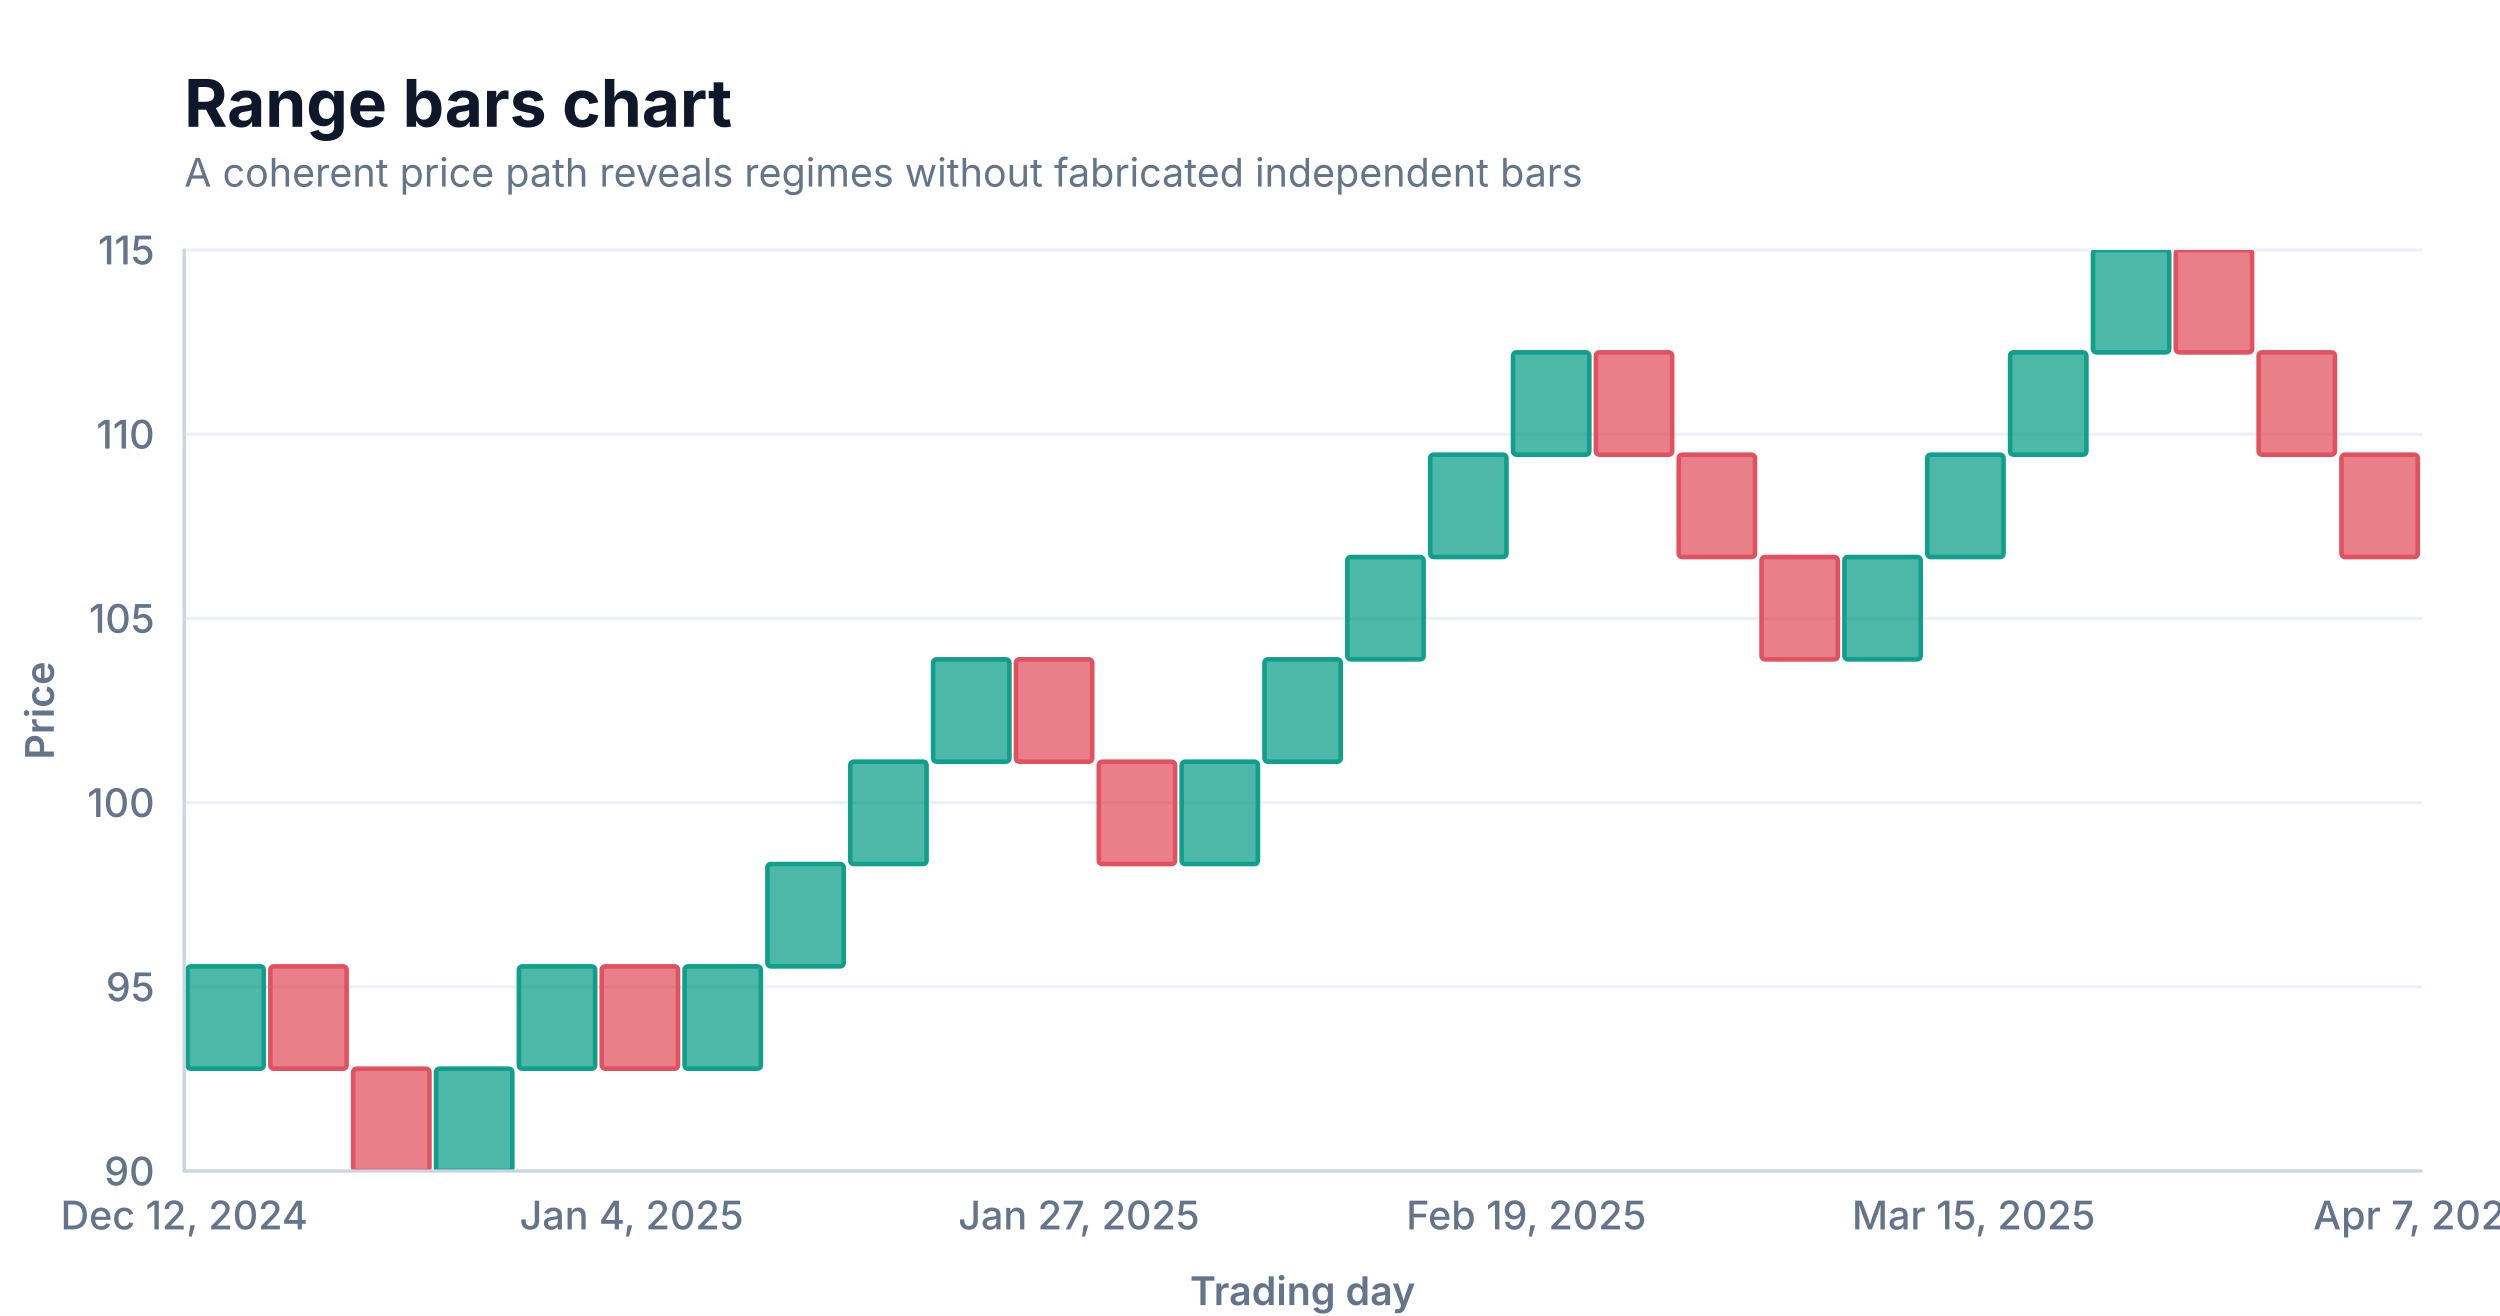
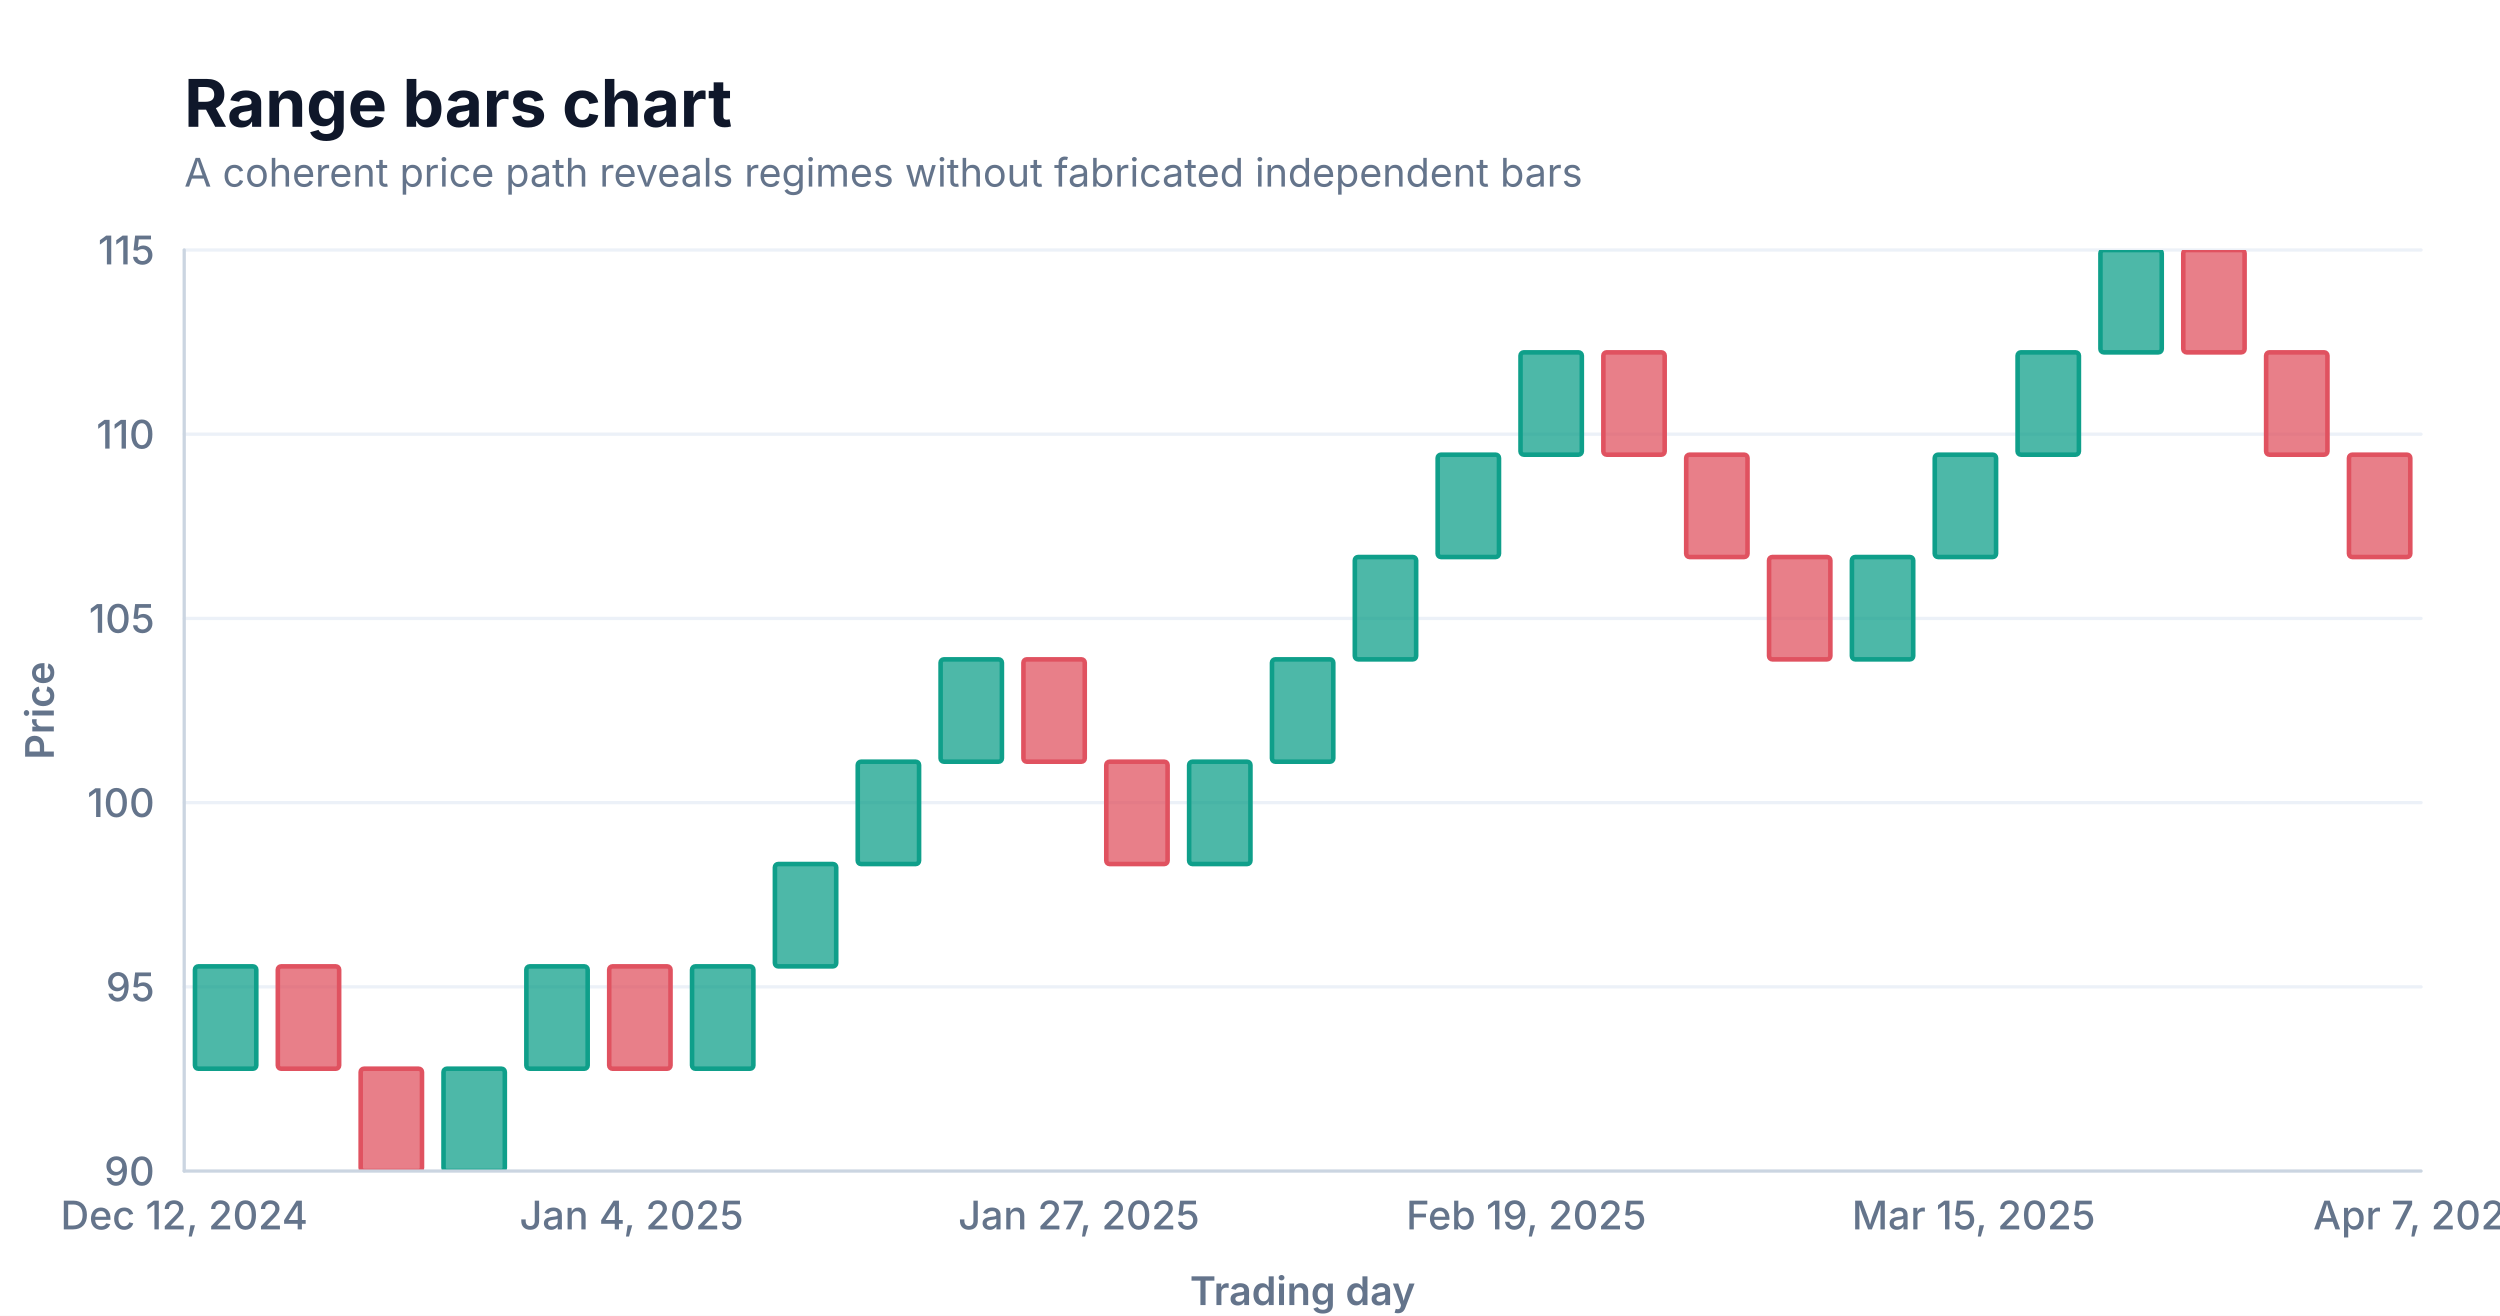
<svg xmlns="http://www.w3.org/2000/svg" width="760" height="400" viewBox="0 0 760 400" role="img" aria-labelledby="title description">
  <defs>
    <clipPath id="clip-1">
      <rect x="56" y="76" width="680" height="280" />
    </clipPath>
  </defs>
  <rect width="100%" height="100%" fill="#ffffff" />
  <g data-scene-node="scene:root">
    <line data-scene-node="axis-y:grid:1" opacity="0.82" x1="56" y1="300" x2="736" y2="300" fill="none" stroke="#e8eef6" stroke-width="1" stroke-linecap="round" />
    <line data-scene-node="axis-y:grid:2" opacity="0.82" x1="56" y1="244" x2="736" y2="244" fill="none" stroke="#e8eef6" stroke-width="1" stroke-linecap="round" />
    <line data-scene-node="axis-y:grid:3" opacity="0.82" x1="56" y1="188" x2="736" y2="188" fill="none" stroke="#e8eef6" stroke-width="1" stroke-linecap="round" />
    <line data-scene-node="axis-y:grid:4" opacity="0.82" x1="56" y1="132" x2="736" y2="132" fill="none" stroke="#e8eef6" stroke-width="1" stroke-linecap="round" />
    <line data-scene-node="axis-y:grid:5" opacity="0.82" x1="56" y1="76" x2="736" y2="76" fill="none" stroke="#e8eef6" stroke-width="1" stroke-linecap="round" />
    <g data-scene-node="layer-0:group" clip-path="url(#clip-1)">
-       <rect data-scene-node="layer-0:renko:0" x="57" y="293.778" width="23.185" height="31.111" rx="1" fill="#0f9f8abd" stroke="#0f9f8a" stroke-width="1.4" />
-       <rect data-scene-node="layer-0:renko:1" x="82.185" y="293.778" width="23.185" height="31.111" rx="1" fill="#e05260bd" stroke="#e05260" stroke-width="1.4" />
-       <rect data-scene-node="layer-0:renko:2" x="107.37" y="324.889" width="23.185" height="31.111" rx="1" fill="#e05260bd" stroke="#e05260" stroke-width="1.4" />
-       <rect data-scene-node="layer-0:renko:3" x="132.556" y="324.889" width="23.185" height="31.111" rx="1" fill="#0f9f8abd" stroke="#0f9f8a" stroke-width="1.4" />
-       <rect data-scene-node="layer-0:renko:4" x="157.741" y="293.778" width="23.185" height="31.111" rx="1" fill="#0f9f8abd" stroke="#0f9f8a" stroke-width="1.4" />
-       <rect data-scene-node="layer-0:renko:5" x="182.926" y="293.778" width="23.185" height="31.111" rx="1" fill="#e05260bd" stroke="#e05260" stroke-width="1.4" />
-       <rect data-scene-node="layer-0:renko:6" x="208.111" y="293.778" width="23.185" height="31.111" rx="1" fill="#0f9f8abd" stroke="#0f9f8a" stroke-width="1.4" />
-       <rect data-scene-node="layer-0:renko:7" x="233.296" y="262.667" width="23.185" height="31.111" rx="1" fill="#0f9f8abd" stroke="#0f9f8a" stroke-width="1.4" />
-       <rect data-scene-node="layer-0:renko:8" x="258.481" y="231.556" width="23.185" height="31.111" rx="1" fill="#0f9f8abd" stroke="#0f9f8a" stroke-width="1.4" />
-       <rect data-scene-node="layer-0:renko:9" x="283.667" y="200.444" width="23.185" height="31.111" rx="1" fill="#0f9f8abd" stroke="#0f9f8a" stroke-width="1.4" />
-       <rect data-scene-node="layer-0:renko:10" x="308.852" y="200.444" width="23.185" height="31.111" rx="1" fill="#e05260bd" stroke="#e05260" stroke-width="1.4" />
-       <rect data-scene-node="layer-0:renko:11" x="334.037" y="231.556" width="23.185" height="31.111" rx="1" fill="#e05260bd" stroke="#e05260" stroke-width="1.4" />
-       <rect data-scene-node="layer-0:renko:12" x="359.222" y="231.556" width="23.185" height="31.111" rx="1" fill="#0f9f8abd" stroke="#0f9f8a" stroke-width="1.4" />
-       <rect data-scene-node="layer-0:renko:13" x="384.407" y="200.444" width="23.185" height="31.111" rx="1" fill="#0f9f8abd" stroke="#0f9f8a" stroke-width="1.4" />
-       <rect data-scene-node="layer-0:renko:14" x="409.593" y="169.333" width="23.185" height="31.111" rx="1" fill="#0f9f8abd" stroke="#0f9f8a" stroke-width="1.4" />
-       <rect data-scene-node="layer-0:renko:15" x="434.778" y="138.222" width="23.185" height="31.111" rx="1" fill="#0f9f8abd" stroke="#0f9f8a" stroke-width="1.4" />
-       <rect data-scene-node="layer-0:renko:16" x="459.963" y="107.111" width="23.185" height="31.111" rx="1" fill="#0f9f8abd" stroke="#0f9f8a" stroke-width="1.4" />
-       <rect data-scene-node="layer-0:renko:17" x="485.148" y="107.111" width="23.185" height="31.111" rx="1" fill="#e05260bd" stroke="#e05260" stroke-width="1.4" />
-       <rect data-scene-node="layer-0:renko:18" x="510.333" y="138.222" width="23.185" height="31.111" rx="1" fill="#e05260bd" stroke="#e05260" stroke-width="1.4" />
-       <rect data-scene-node="layer-0:renko:19" x="535.519" y="169.333" width="23.185" height="31.111" rx="1" fill="#e05260bd" stroke="#e05260" stroke-width="1.4" />
-       <rect data-scene-node="layer-0:renko:20" x="560.704" y="169.333" width="23.185" height="31.111" rx="1" fill="#0f9f8abd" stroke="#0f9f8a" stroke-width="1.4" />
-       <rect data-scene-node="layer-0:renko:21" x="585.889" y="138.222" width="23.185" height="31.111" rx="1" fill="#0f9f8abd" stroke="#0f9f8a" stroke-width="1.4" />
-       <rect data-scene-node="layer-0:renko:22" x="611.074" y="107.111" width="23.185" height="31.111" rx="1" fill="#0f9f8abd" stroke="#0f9f8a" stroke-width="1.4" />
-       <rect data-scene-node="layer-0:renko:23" x="636.259" y="76" width="23.185" height="31.111" rx="1" fill="#0f9f8abd" stroke="#0f9f8a" stroke-width="1.4" />
-       <rect data-scene-node="layer-0:renko:24" x="661.444" y="76" width="23.185" height="31.111" rx="1" fill="#e05260bd" stroke="#e05260" stroke-width="1.4" />
-       <rect data-scene-node="layer-0:renko:25" x="686.63" y="107.111" width="23.185" height="31.111" rx="1" fill="#e05260bd" stroke="#e05260" stroke-width="1.4" />
-       <rect data-scene-node="layer-0:renko:26" x="711.815" y="138.222" width="23.185" height="31.111" rx="1" fill="#e05260bd" stroke="#e05260" stroke-width="1.4" />
+       <rect data-scene-node="layer-0:renko:0" x="59.274" y="293.778" width="18.637" height="31.111" rx="1" fill="#0f9f8abd" stroke="#0f9f8a" stroke-width="1.4" />
+       <rect data-scene-node="layer-0:renko:1" x="84.459" y="293.778" width="18.637" height="31.111" rx="1" fill="#e05260bd" stroke="#e05260" stroke-width="1.4" />
+       <rect data-scene-node="layer-0:renko:2" x="109.644" y="324.889" width="18.637" height="31.111" rx="1" fill="#e05260bd" stroke="#e05260" stroke-width="1.4" />
+       <rect data-scene-node="layer-0:renko:3" x="134.83" y="324.889" width="18.637" height="31.111" rx="1" fill="#0f9f8abd" stroke="#0f9f8a" stroke-width="1.4" />
+       <rect data-scene-node="layer-0:renko:4" x="160.015" y="293.778" width="18.637" height="31.111" rx="1" fill="#0f9f8abd" stroke="#0f9f8a" stroke-width="1.4" />
+       <rect data-scene-node="layer-0:renko:5" x="185.2" y="293.778" width="18.637" height="31.111" rx="1" fill="#e05260bd" stroke="#e05260" stroke-width="1.4" />
+       <rect data-scene-node="layer-0:renko:6" x="210.385" y="293.778" width="18.637" height="31.111" rx="1" fill="#0f9f8abd" stroke="#0f9f8a" stroke-width="1.4" />
+       <rect data-scene-node="layer-0:renko:7" x="235.57" y="262.667" width="18.637" height="31.111" rx="1" fill="#0f9f8abd" stroke="#0f9f8a" stroke-width="1.4" />
+       <rect data-scene-node="layer-0:renko:8" x="260.756" y="231.556" width="18.637" height="31.111" rx="1" fill="#0f9f8abd" stroke="#0f9f8a" stroke-width="1.4" />
+       <rect data-scene-node="layer-0:renko:9" x="285.941" y="200.444" width="18.637" height="31.111" rx="1" fill="#0f9f8abd" stroke="#0f9f8a" stroke-width="1.4" />
+       <rect data-scene-node="layer-0:renko:10" x="311.126" y="200.444" width="18.637" height="31.111" rx="1" fill="#e05260bd" stroke="#e05260" stroke-width="1.4" />
+       <rect data-scene-node="layer-0:renko:11" x="336.311" y="231.556" width="18.637" height="31.111" rx="1" fill="#e05260bd" stroke="#e05260" stroke-width="1.4" />
+       <rect data-scene-node="layer-0:renko:12" x="361.496" y="231.556" width="18.637" height="31.111" rx="1" fill="#0f9f8abd" stroke="#0f9f8a" stroke-width="1.4" />
+       <rect data-scene-node="layer-0:renko:13" x="386.681" y="200.444" width="18.637" height="31.111" rx="1" fill="#0f9f8abd" stroke="#0f9f8a" stroke-width="1.4" />
+       <rect data-scene-node="layer-0:renko:14" x="411.867" y="169.333" width="18.637" height="31.111" rx="1" fill="#0f9f8abd" stroke="#0f9f8a" stroke-width="1.4" />
+       <rect data-scene-node="layer-0:renko:15" x="437.052" y="138.222" width="18.637" height="31.111" rx="1" fill="#0f9f8abd" stroke="#0f9f8a" stroke-width="1.4" />
+       <rect data-scene-node="layer-0:renko:16" x="462.237" y="107.111" width="18.637" height="31.111" rx="1" fill="#0f9f8abd" stroke="#0f9f8a" stroke-width="1.4" />
+       <rect data-scene-node="layer-0:renko:17" x="487.422" y="107.111" width="18.637" height="31.111" rx="1" fill="#e05260bd" stroke="#e05260" stroke-width="1.4" />
+       <rect data-scene-node="layer-0:renko:18" x="512.607" y="138.222" width="18.637" height="31.111" rx="1" fill="#e05260bd" stroke="#e05260" stroke-width="1.4" />
+       <rect data-scene-node="layer-0:renko:19" x="537.793" y="169.333" width="18.637" height="31.111" rx="1" fill="#e05260bd" stroke="#e05260" stroke-width="1.4" />
+       <rect data-scene-node="layer-0:renko:20" x="562.978" y="169.333" width="18.637" height="31.111" rx="1" fill="#0f9f8abd" stroke="#0f9f8a" stroke-width="1.4" />
+       <rect data-scene-node="layer-0:renko:21" x="588.163" y="138.222" width="18.637" height="31.111" rx="1" fill="#0f9f8abd" stroke="#0f9f8a" stroke-width="1.4" />
+       <rect data-scene-node="layer-0:renko:22" x="613.348" y="107.111" width="18.637" height="31.111" rx="1" fill="#0f9f8abd" stroke="#0f9f8a" stroke-width="1.4" />
+       <rect data-scene-node="layer-0:renko:23" x="638.533" y="76" width="18.637" height="31.111" rx="1" fill="#0f9f8abd" stroke="#0f9f8a" stroke-width="1.4" />
+       <rect data-scene-node="layer-0:renko:24" x="663.719" y="76" width="18.637" height="31.111" rx="1" fill="#e05260bd" stroke="#e05260" stroke-width="1.4" />
+       <rect data-scene-node="layer-0:renko:25" x="688.904" y="107.111" width="18.637" height="31.111" rx="1" fill="#e05260bd" stroke="#e05260" stroke-width="1.4" />
+       <rect data-scene-node="layer-0:renko:26" x="714.089" y="138.222" width="18.637" height="31.111" rx="1" fill="#e05260bd" stroke="#e05260" stroke-width="1.4" />
    </g>
    <line data-scene-node="axis-x:line" x1="56" y1="356" x2="736" y2="356" fill="none" stroke="#cbd5e1" stroke-width="1" stroke-linecap="round" />
    <line data-scene-node="axis-y:line" x1="56" y1="76" x2="56" y2="356" fill="none" stroke="#cbd5e1" stroke-width="1" stroke-linecap="round" />
    <text data-scene-node="axis-x:label:0" x="56" y="365" fill="#64748b" font-family="Inter, ui-sans-serif, system-ui, -apple-system, BlinkMacSystemFont, &quot;Segoe UI&quot;, sans-serif" font-size="12" font-weight="500" text-anchor="middle" dominant-baseline="text-before-edge">Dec 12, 2024</text>
    <text data-scene-node="axis-x:label:1" x="192" y="365" fill="#64748b" font-family="Inter, ui-sans-serif, system-ui, -apple-system, BlinkMacSystemFont, &quot;Segoe UI&quot;, sans-serif" font-size="12" font-weight="500" text-anchor="middle" dominant-baseline="text-before-edge">Jan 4, 2025</text>
    <text data-scene-node="axis-x:label:2" x="328" y="365" fill="#64748b" font-family="Inter, ui-sans-serif, system-ui, -apple-system, BlinkMacSystemFont, &quot;Segoe UI&quot;, sans-serif" font-size="12" font-weight="500" text-anchor="middle" dominant-baseline="text-before-edge">Jan 27, 2025</text>
    <text data-scene-node="axis-x:label:3" x="464" y="365" fill="#64748b" font-family="Inter, ui-sans-serif, system-ui, -apple-system, BlinkMacSystemFont, &quot;Segoe UI&quot;, sans-serif" font-size="12" font-weight="500" text-anchor="middle" dominant-baseline="text-before-edge">Feb 19, 2025</text>
    <text data-scene-node="axis-x:label:4" x="600" y="365" fill="#64748b" font-family="Inter, ui-sans-serif, system-ui, -apple-system, BlinkMacSystemFont, &quot;Segoe UI&quot;, sans-serif" font-size="12" font-weight="500" text-anchor="middle" dominant-baseline="text-before-edge">Mar 15, 2025</text>
    <text data-scene-node="axis-x:label:5" x="736" y="365" fill="#64748b" font-family="Inter, ui-sans-serif, system-ui, -apple-system, BlinkMacSystemFont, &quot;Segoe UI&quot;, sans-serif" font-size="12" font-weight="500" text-anchor="middle" dominant-baseline="text-before-edge">Apr 7, 2025</text>
    <text data-scene-node="axis-x:title" x="396" y="388" fill="#64748b" font-family="Inter, ui-sans-serif, system-ui, -apple-system, BlinkMacSystemFont, &quot;Segoe UI&quot;, sans-serif" font-size="12" font-weight="600" text-anchor="middle" dominant-baseline="text-before-edge">Trading day</text>
    <text data-scene-node="axis-y:label:0" x="47" y="356" fill="#64748b" font-family="Inter, ui-sans-serif, system-ui, -apple-system, BlinkMacSystemFont, &quot;Segoe UI&quot;, sans-serif" font-size="12" font-weight="500" text-anchor="end" dominant-baseline="central">90</text>
    <text data-scene-node="axis-y:label:1" x="47" y="300" fill="#64748b" font-family="Inter, ui-sans-serif, system-ui, -apple-system, BlinkMacSystemFont, &quot;Segoe UI&quot;, sans-serif" font-size="12" font-weight="500" text-anchor="end" dominant-baseline="central">95</text>
    <text data-scene-node="axis-y:label:2" x="47" y="244" fill="#64748b" font-family="Inter, ui-sans-serif, system-ui, -apple-system, BlinkMacSystemFont, &quot;Segoe UI&quot;, sans-serif" font-size="12" font-weight="500" text-anchor="end" dominant-baseline="central">100</text>
    <text data-scene-node="axis-y:label:3" x="47" y="188" fill="#64748b" font-family="Inter, ui-sans-serif, system-ui, -apple-system, BlinkMacSystemFont, &quot;Segoe UI&quot;, sans-serif" font-size="12" font-weight="500" text-anchor="end" dominant-baseline="central">105</text>
    <text data-scene-node="axis-y:label:4" x="47" y="132" fill="#64748b" font-family="Inter, ui-sans-serif, system-ui, -apple-system, BlinkMacSystemFont, &quot;Segoe UI&quot;, sans-serif" font-size="12" font-weight="500" text-anchor="end" dominant-baseline="central">110</text>
    <text data-scene-node="axis-y:label:5" x="47" y="76" fill="#64748b" font-family="Inter, ui-sans-serif, system-ui, -apple-system, BlinkMacSystemFont, &quot;Segoe UI&quot;, sans-serif" font-size="12" font-weight="500" text-anchor="end" dominant-baseline="central">115</text>
    <text data-scene-node="axis-y:title" x="12" y="216" fill="#64748b" font-family="Inter, ui-sans-serif, system-ui, -apple-system, BlinkMacSystemFont, &quot;Segoe UI&quot;, sans-serif" font-size="12" font-weight="600" text-anchor="middle" dominant-baseline="central" transform="rotate(-90 12 216)">Price</text>
    <text data-scene-node="chart:title" x="56" y="24" fill="#0f172a" font-family="Inter, ui-sans-serif, system-ui, -apple-system, BlinkMacSystemFont, &quot;Segoe UI&quot;, sans-serif" font-size="20" font-weight="700" text-anchor="start" dominant-baseline="text-before-edge">Range bars chart</text>
    <text data-scene-node="chart:subtitle" x="56" y="48" fill="#64748b" font-family="Inter, ui-sans-serif, system-ui, -apple-system, BlinkMacSystemFont, &quot;Segoe UI&quot;, sans-serif" font-size="12" font-weight="400" text-anchor="start" dominant-baseline="text-before-edge">A coherent price path reveals regimes without fabricated independent bars</text>
  </g>
</svg>
